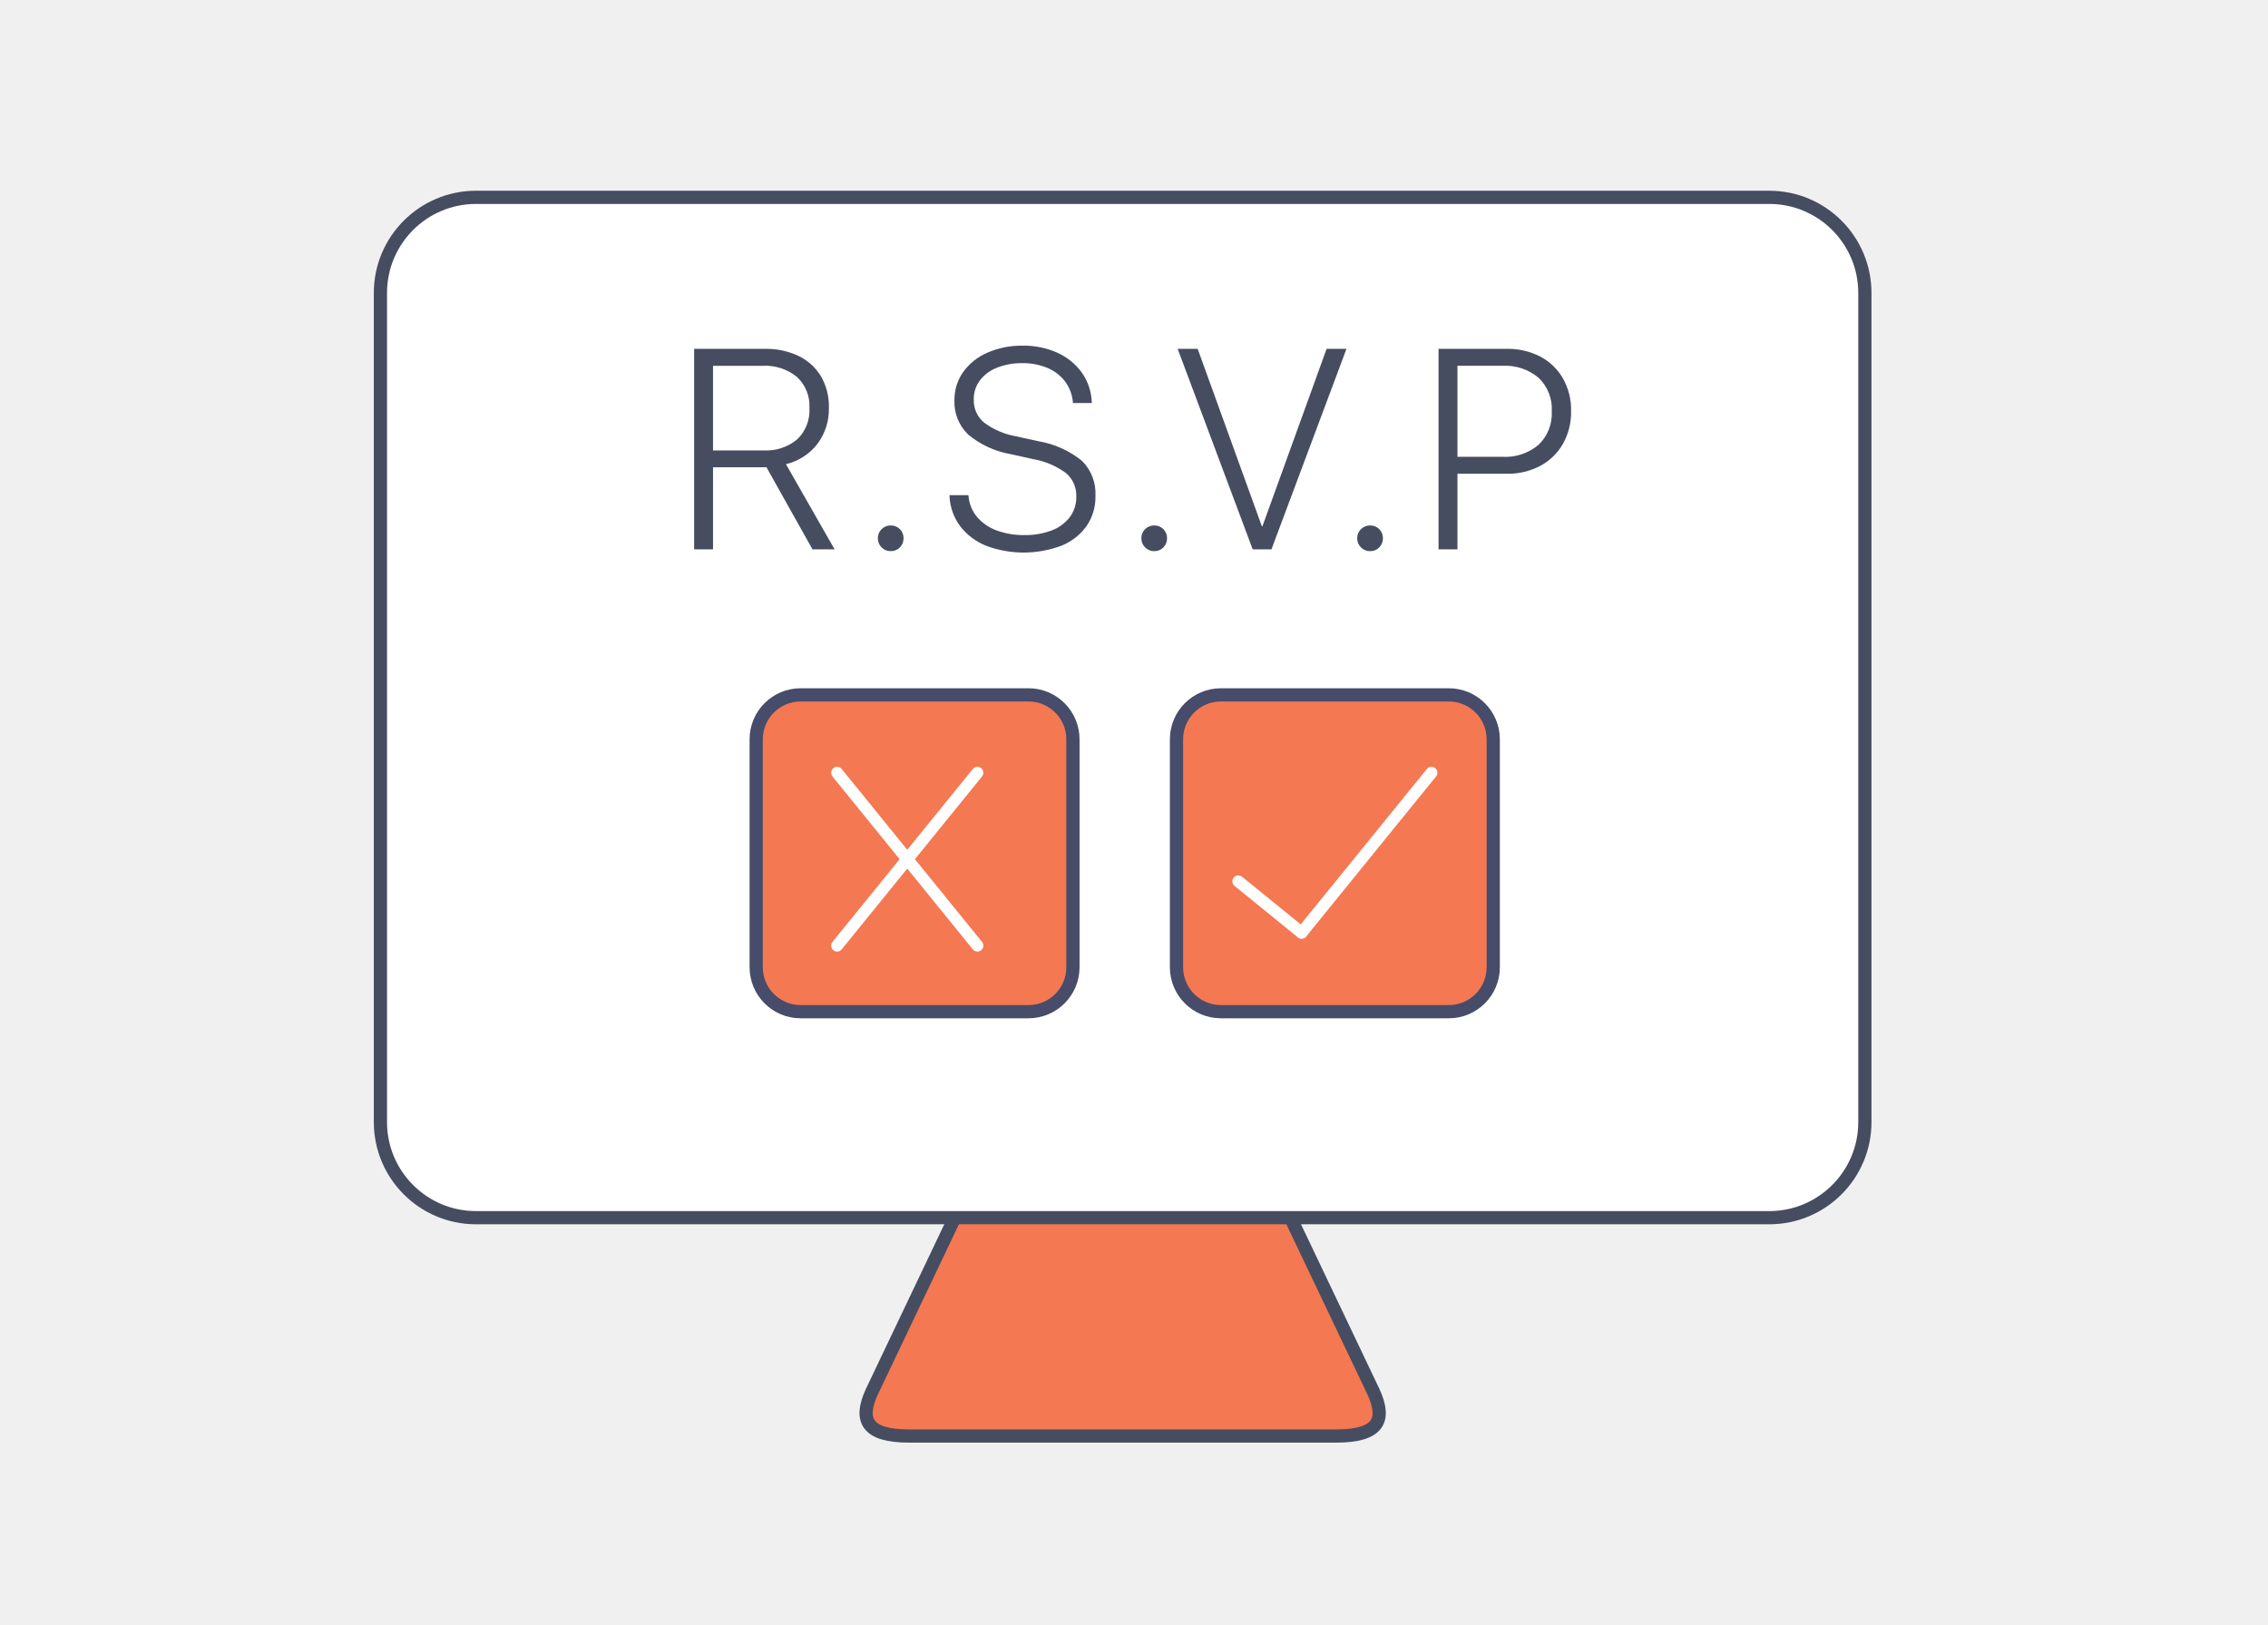
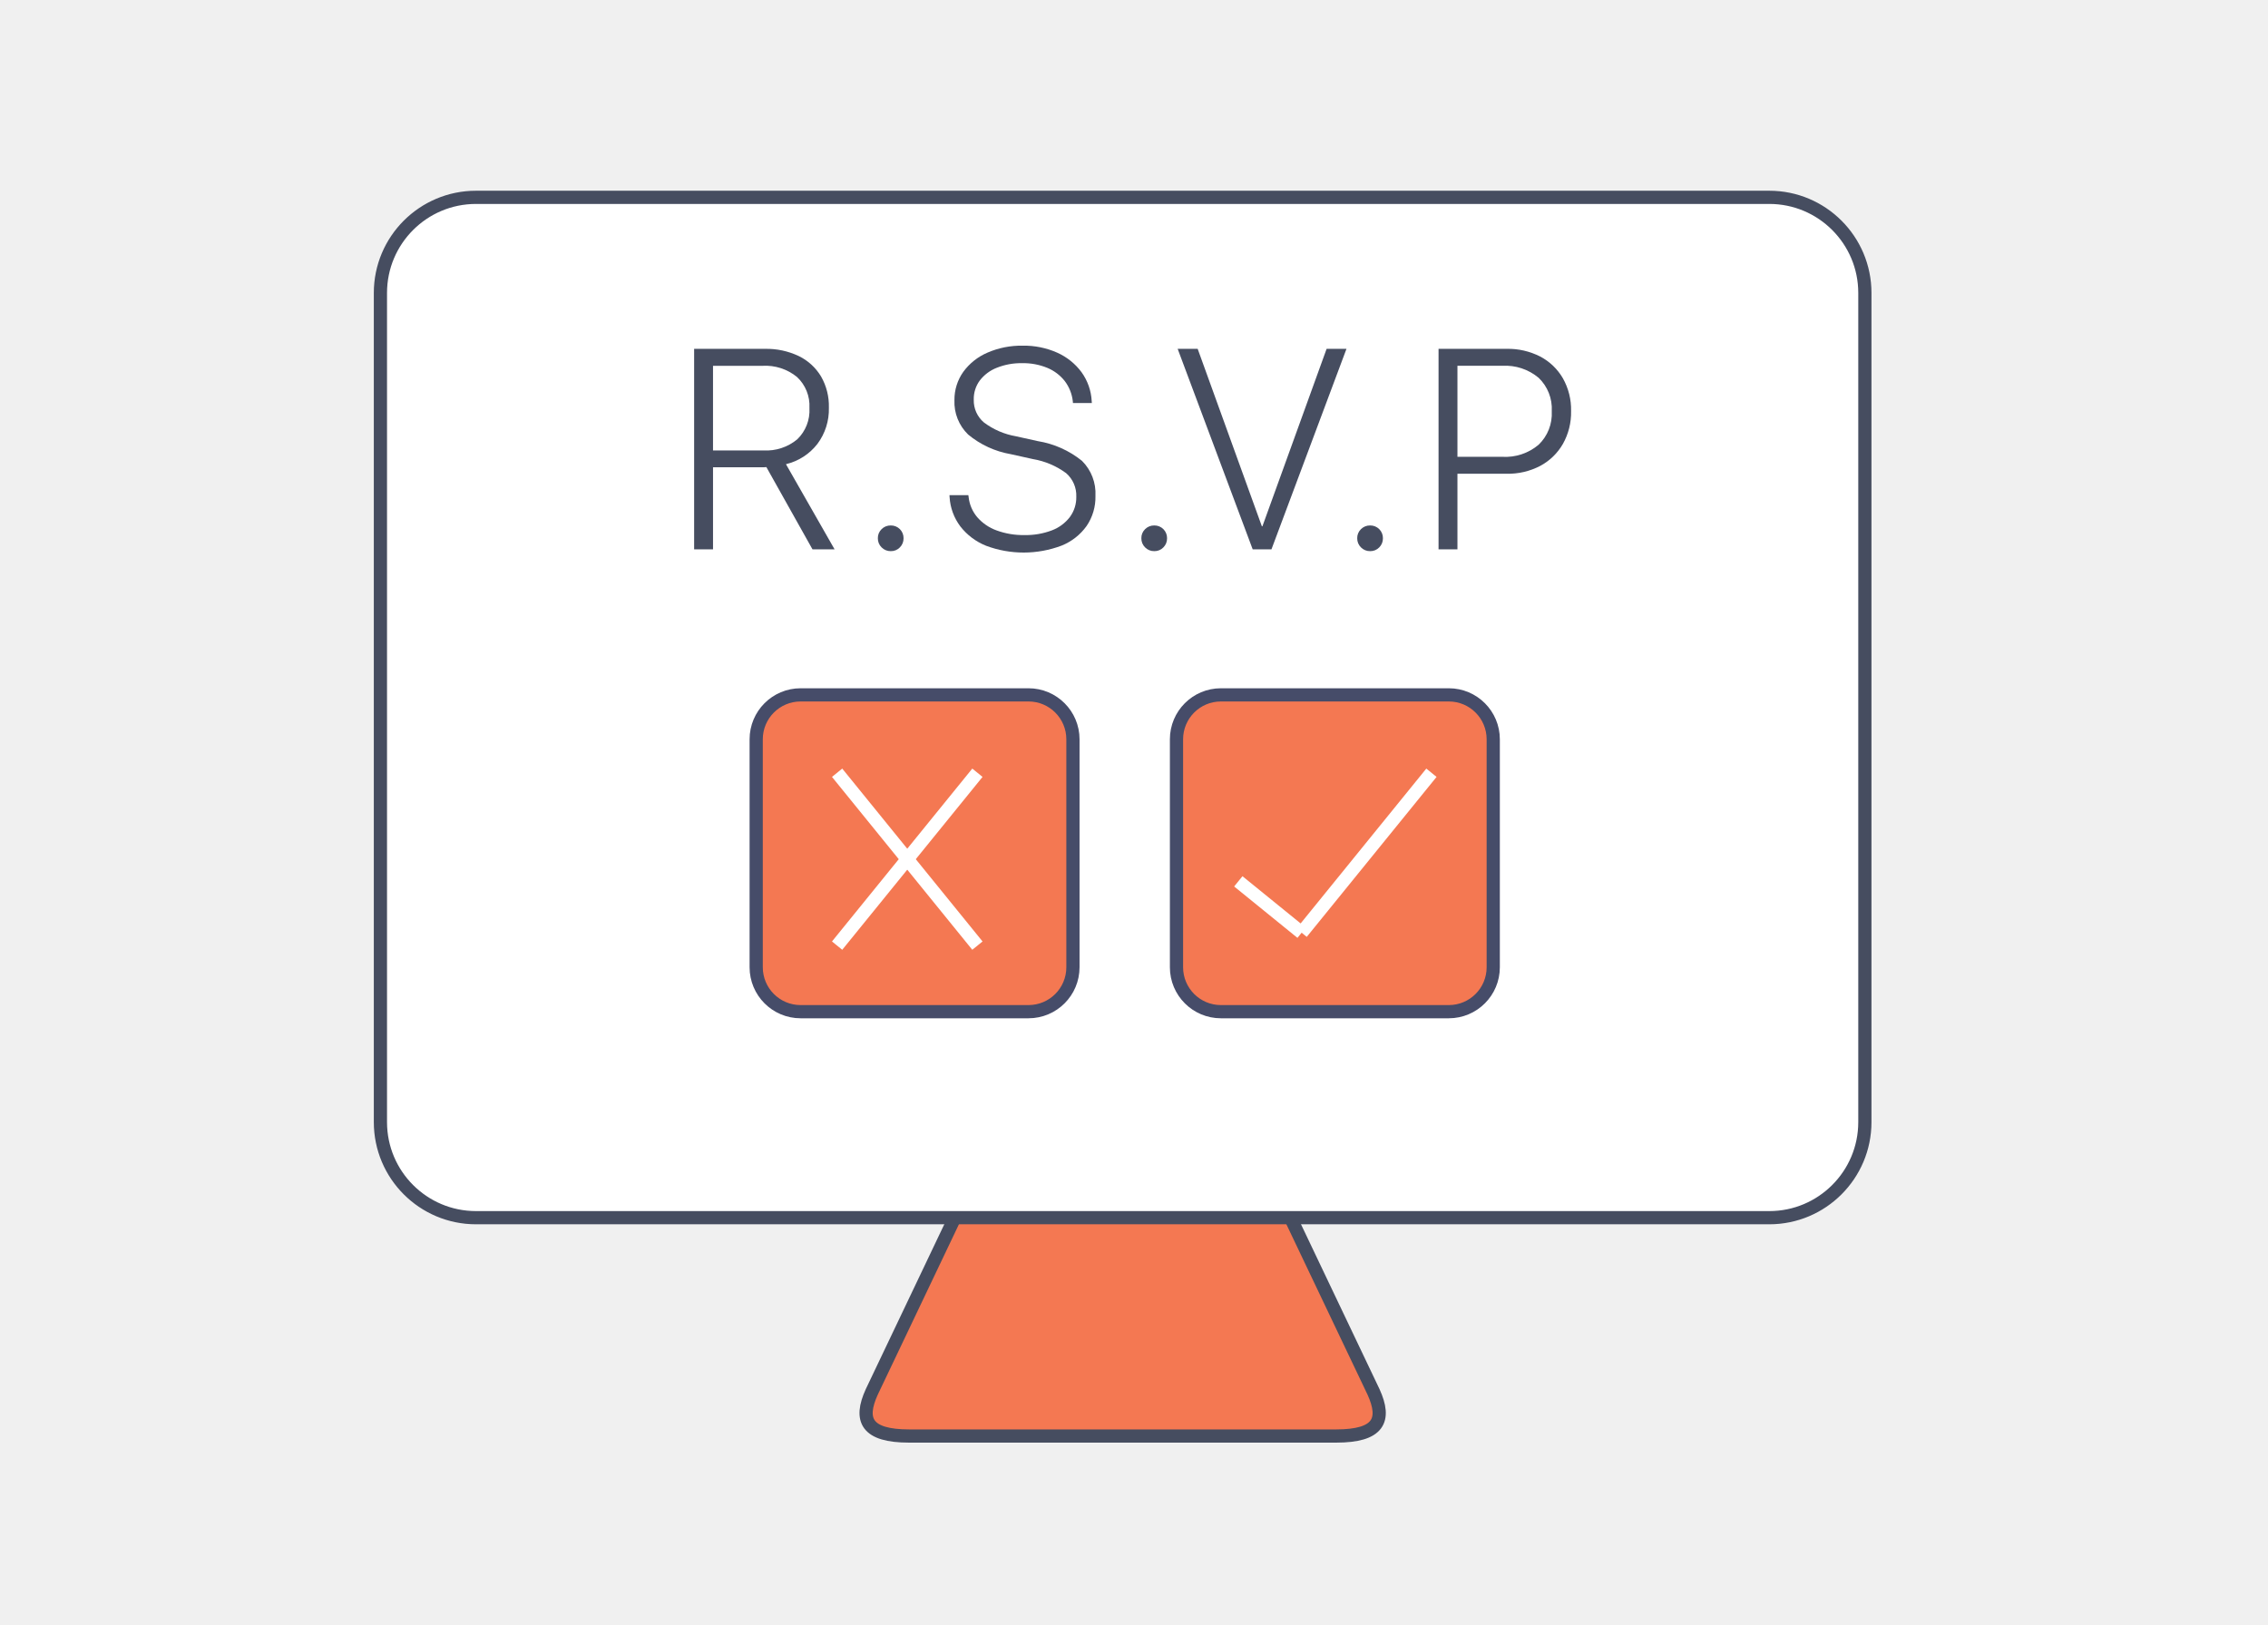
<svg xmlns="http://www.w3.org/2000/svg" height="1.708in" viewBox="0 0 171.75 123" width="2.385in">
  <path d="m97.73 92.202 6.285 13.194c.971 2.131.403 3.339-2.83 3.339h-32.339c-3.233 0-3.801-1.209-2.83-3.339l6.285-13.194" fill="#f47852" />
  <rect fill="#fff" height="77.261" rx="7.24" stroke="#464d60" stroke-miterlimit="10" width="112.416" x="28.807" y="14.942" />
  <g fill="#464d60">
    <path d="m52.564 26.415h5.355a5.67 5.67 0 0 1 2.572.547 4.01 4.01 0 0 1 1.684 1.542 4.499 4.499 0 0 1 .594 2.352v.021a4.374 4.374 0 0 1 -.868 2.735 4.265 4.265 0 0 1 -2.383 1.536l3.683 6.449h-1.673l-3.493-6.229a.905.905 0 0 1 -.152.011h-3.888v6.218h-1.431zm5.239 7.691a3.673 3.673 0 0 0 2.572-.842 3.032 3.032 0 0 0 .921-2.357v-.021a2.977 2.977 0 0 0 -.947-2.346 3.789 3.789 0 0 0 -2.609-.841h-3.746v6.407z" />
    <path d="m66.761 41.449a.945.945 0 0 1 -.284-.694.929.929 0 0 1 .284-.689.956.956 0 0 1 .695-.279.952.952 0 0 1 .968.968.954.954 0 0 1 -.279.694.927.927 0 0 1 -.689.284.945.945 0 0 1 -.695-.284z" />
    <path d="m74.671 41.323a4.65 4.65 0 0 1 -1.946-1.462 4.08 4.08 0 0 1 -.815-2.22l-.01-.147h1.431l.021.147a2.822 2.822 0 0 0 .652 1.521 3.53 3.53 0 0 0 1.462 1 5.863 5.863 0 0 0 2.115.353 5.538 5.538 0 0 0 2.067-.353 3.087 3.087 0 0 0 1.368-1.01 2.493 2.493 0 0 0 .489-1.531v-.01a2.246 2.246 0 0 0 -.768-1.783 5.902 5.902 0 0 0 -2.525-1.068l-1.663-.369a6.9 6.9 0 0 1 -3.235-1.488 3.423 3.423 0 0 1 -1.037-2.604v-.011a3.63 3.63 0 0 1 .673-2.136 4.428 4.428 0 0 1 1.831-1.452 6.42 6.42 0 0 1 2.662-.526 6.168 6.168 0 0 1 2.62.531 4.65 4.65 0 0 1 1.836 1.473 4.102 4.102 0 0 1 .773 2.194l.011.147h-1.431l-.011-.137a3.097 3.097 0 0 0 -.615-1.536 3.279 3.279 0 0 0 -1.32-.994 4.767 4.767 0 0 0 -1.894-.353 4.964 4.964 0 0 0 -1.925.347 2.998 2.998 0 0 0 -1.289.963 2.341 2.341 0 0 0 -.458 1.436v.021a2.175 2.175 0 0 0 .768 1.72 5.622 5.622 0 0 0 2.42 1.047l1.662.368a7.156 7.156 0 0 1 3.346 1.494 3.479 3.479 0 0 1 1.02 2.651v.011a3.877 3.877 0 0 1 -.668 2.267 4.296 4.296 0 0 1 -1.894 1.489 8.12 8.12 0 0 1 -5.724.011z" />
    <path d="m86.716 41.449a.945.945 0 0 1 -.284-.694.929.929 0 0 1 .284-.689.956.956 0 0 1 .695-.279.952.952 0 0 1 .968.968.954.954 0 0 1 -.279.694.927.927 0 0 1 -.689.284.945.945 0 0 1 -.695-.284z" />
    <path d="m89.182 26.415h1.515l4.861 13.435h.042l4.861-13.435h1.504l-5.681 15.182h-1.42z" />
    <path d="m103.063 41.449a.945.945 0 0 1 -.284-.694.929.929 0 0 1 .284-.689.956.956 0 0 1 .695-.279.952.952 0 0 1 .968.968.954.954 0 0 1 -.279.694.927.927 0 0 1 -.689.284.945.945 0 0 1 -.695-.284z" />
    <path d="m108.938 26.415h1.431v15.182h-1.431zm.715 8.175h4.114a3.907 3.907 0 0 0 2.751-.916 3.26 3.26 0 0 0 .994-2.525v-.021a3.245 3.245 0 0 0 -.994-2.52 3.922 3.922 0 0 0 -2.751-.91h-4.114v-1.284h4.44a5.33 5.33 0 0 1 2.546.584 4.278 4.278 0 0 1 1.715 1.646 4.81 4.81 0 0 1 .621 2.472v.021a4.838 4.838 0 0 1 -.621 2.478 4.339 4.339 0 0 1 -1.715 1.662 5.249 5.249 0 0 1 -2.546.595h-4.44z" />
  </g>
  <path d="m97.73 92.202 6.285 13.194c.971 2.131.403 3.339-2.83 3.339h-32.339c-3.233 0-3.801-1.209-2.83-3.339l6.285-13.194" fill="none" stroke="#464d60" stroke-miterlimit="10" />
  <path d="m109.716 52.615h-17.259a3.364 3.364 0 0 0 -3.364 3.365v17.259a3.364 3.364 0 0 0 3.364 3.365h17.259a3.365 3.365 0 0 0 3.364-3.365v-17.259a3.365 3.365 0 0 0 -3.364-3.365z" fill="#f47852" />
  <path d="m77.698 52.615h-17.259a3.364 3.364 0 0 0 -3.364 3.365v17.259a3.364 3.364 0 0 0 3.364 3.365h17.259a3.365 3.365 0 0 0 3.364-3.365v-17.259a3.365 3.365 0 0 0 -3.364-3.365z" fill="#f47852" />
  <g fill="none" stroke-miterlimit="10">
    <path d="m109.716 52.615h-17.259a3.364 3.364 0 0 0 -3.364 3.365v17.259a3.364 3.364 0 0 0 3.364 3.365h17.259a3.365 3.365 0 0 0 3.364-3.365v-17.259a3.365 3.365 0 0 0 -3.364-3.365z" stroke="#464c69" />
    <path d="m77.887 52.615h-17.259a3.364 3.364 0 0 0 -3.364 3.365v17.259a3.364 3.364 0 0 0 3.364 3.365h17.259a3.365 3.365 0 0 0 3.364-3.365v-17.259a3.365 3.365 0 0 0 -3.364-3.365z" stroke="#464c69" />
-     <g stroke="#fff" stroke-linecap="round" stroke-width=".898">
+     <g stroke="#fff" strokeLinecap="round" strokeWidth=".898">
      <path d="m93.774 66.735 4.794 3.891" />
      <path d="m108.4 58.512-9.831 12.112" />
      <path d="m74.017 58.512-10.625 13.09" />
      <path d="m63.392 58.512 10.625 13.09" />
    </g>
  </g>
</svg>
